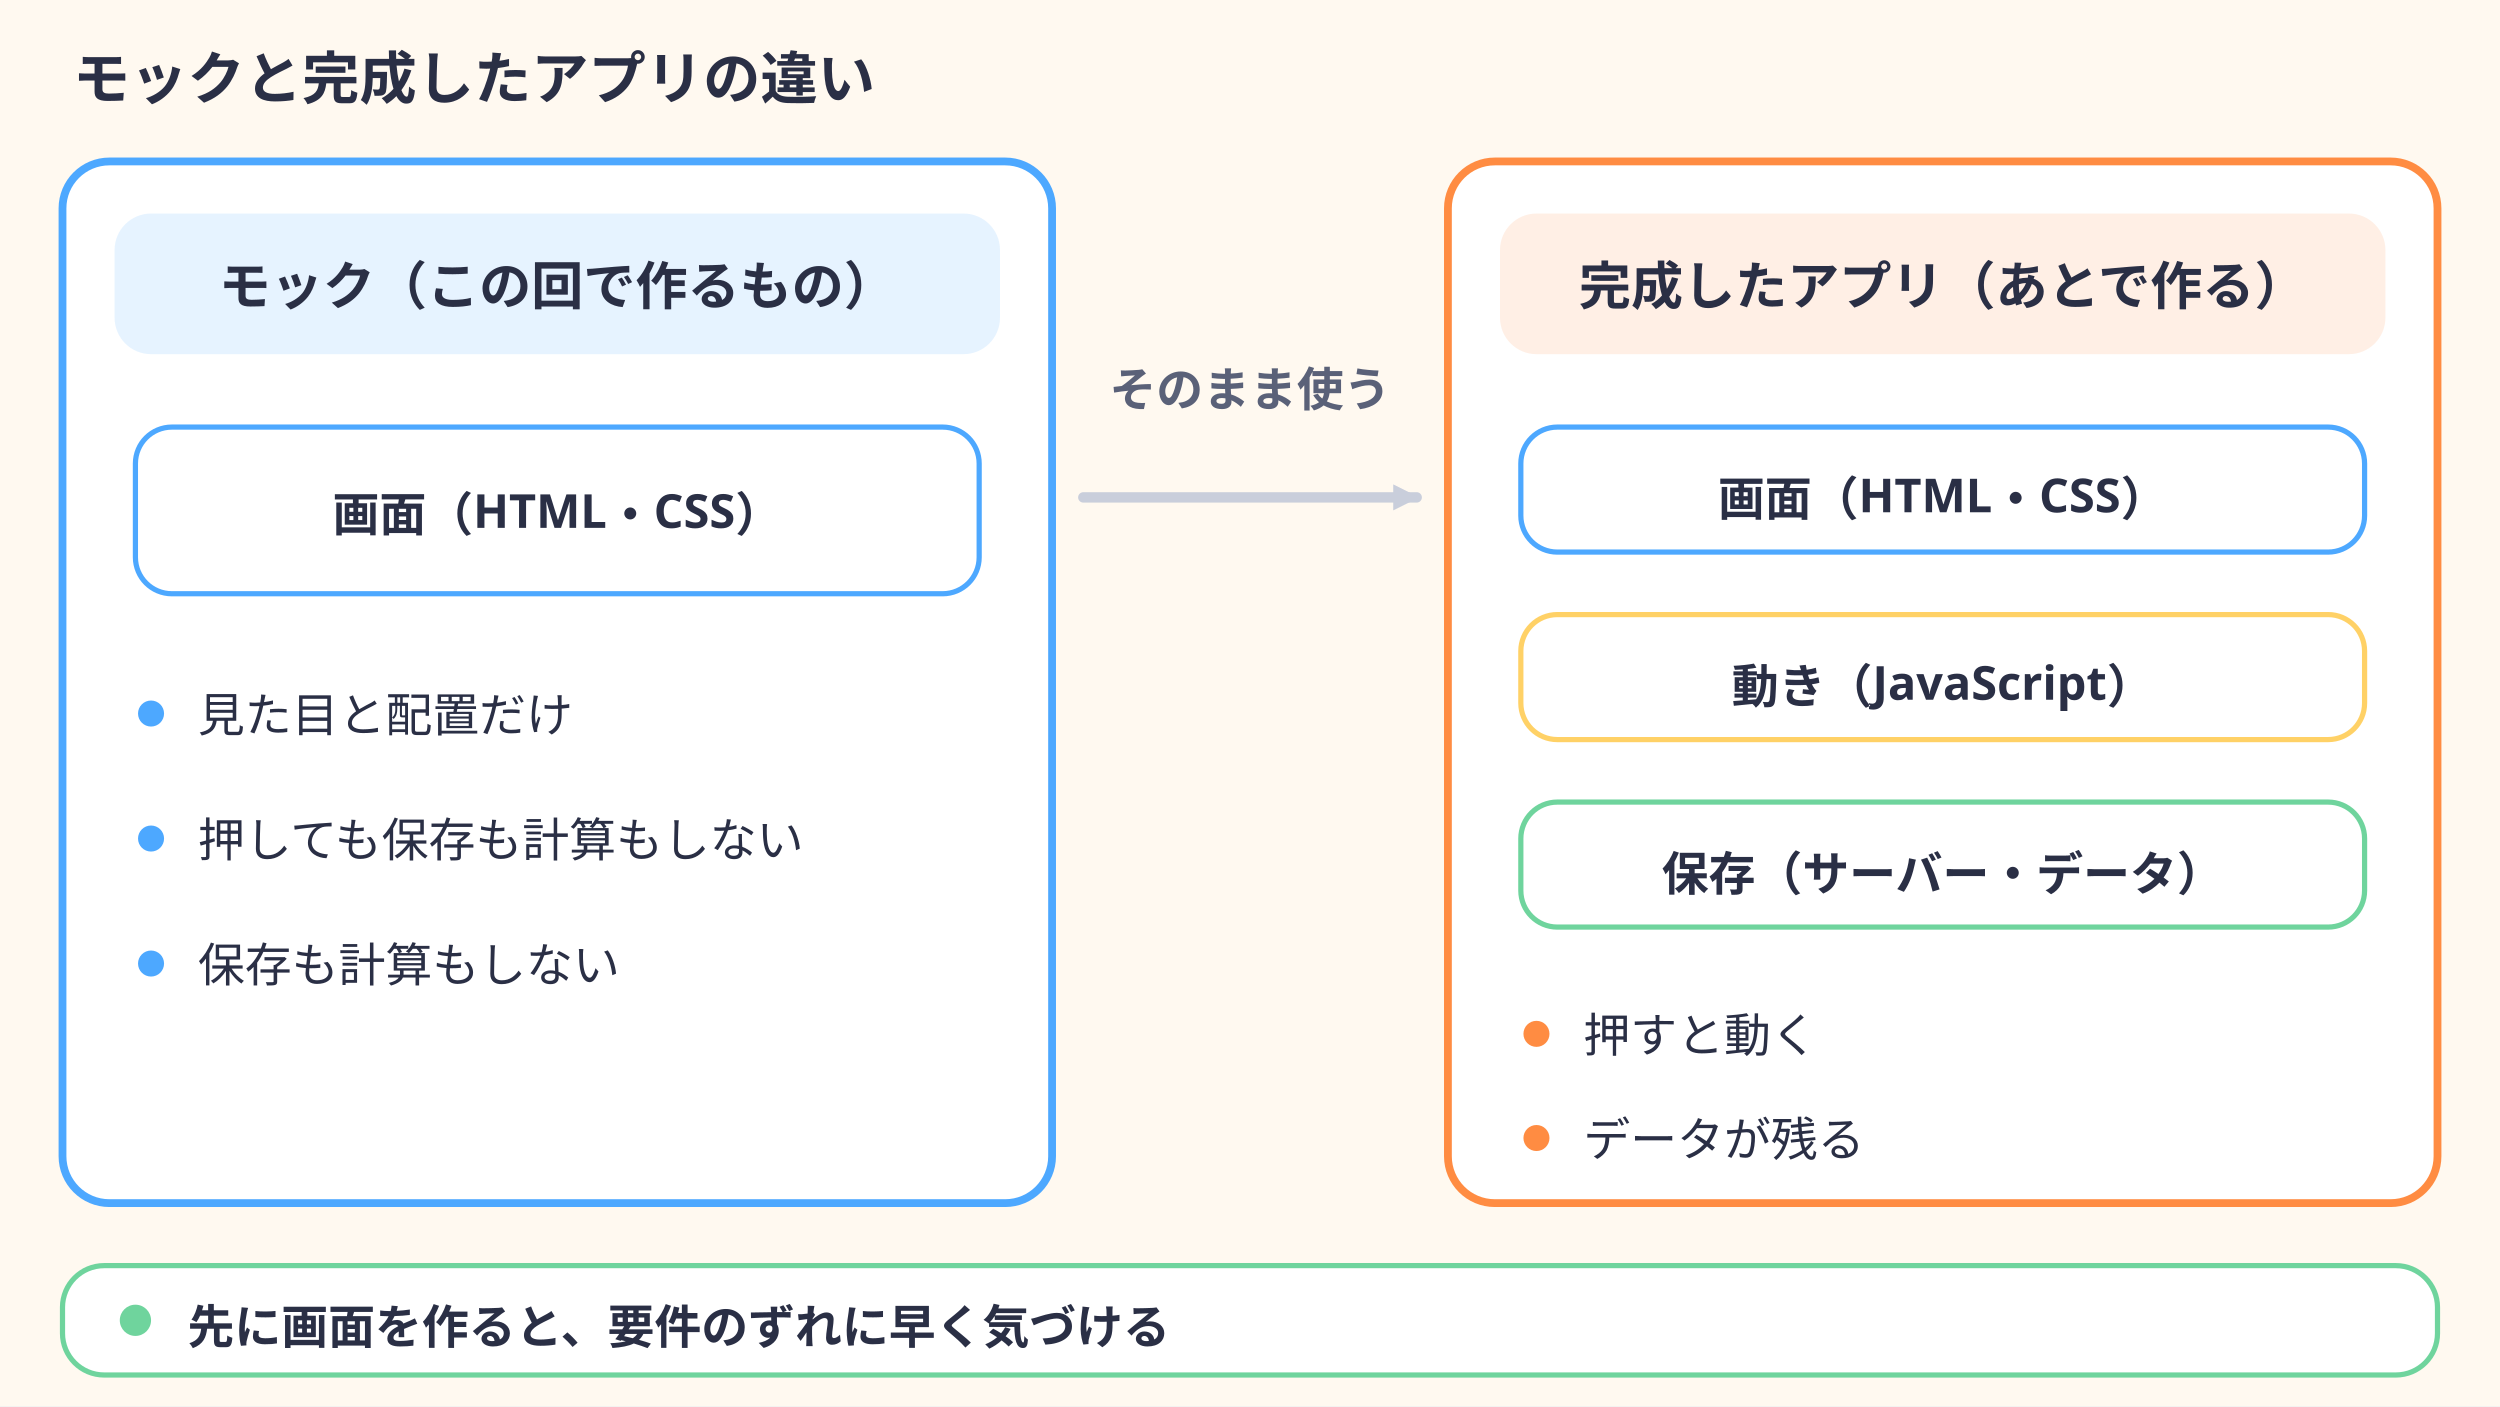
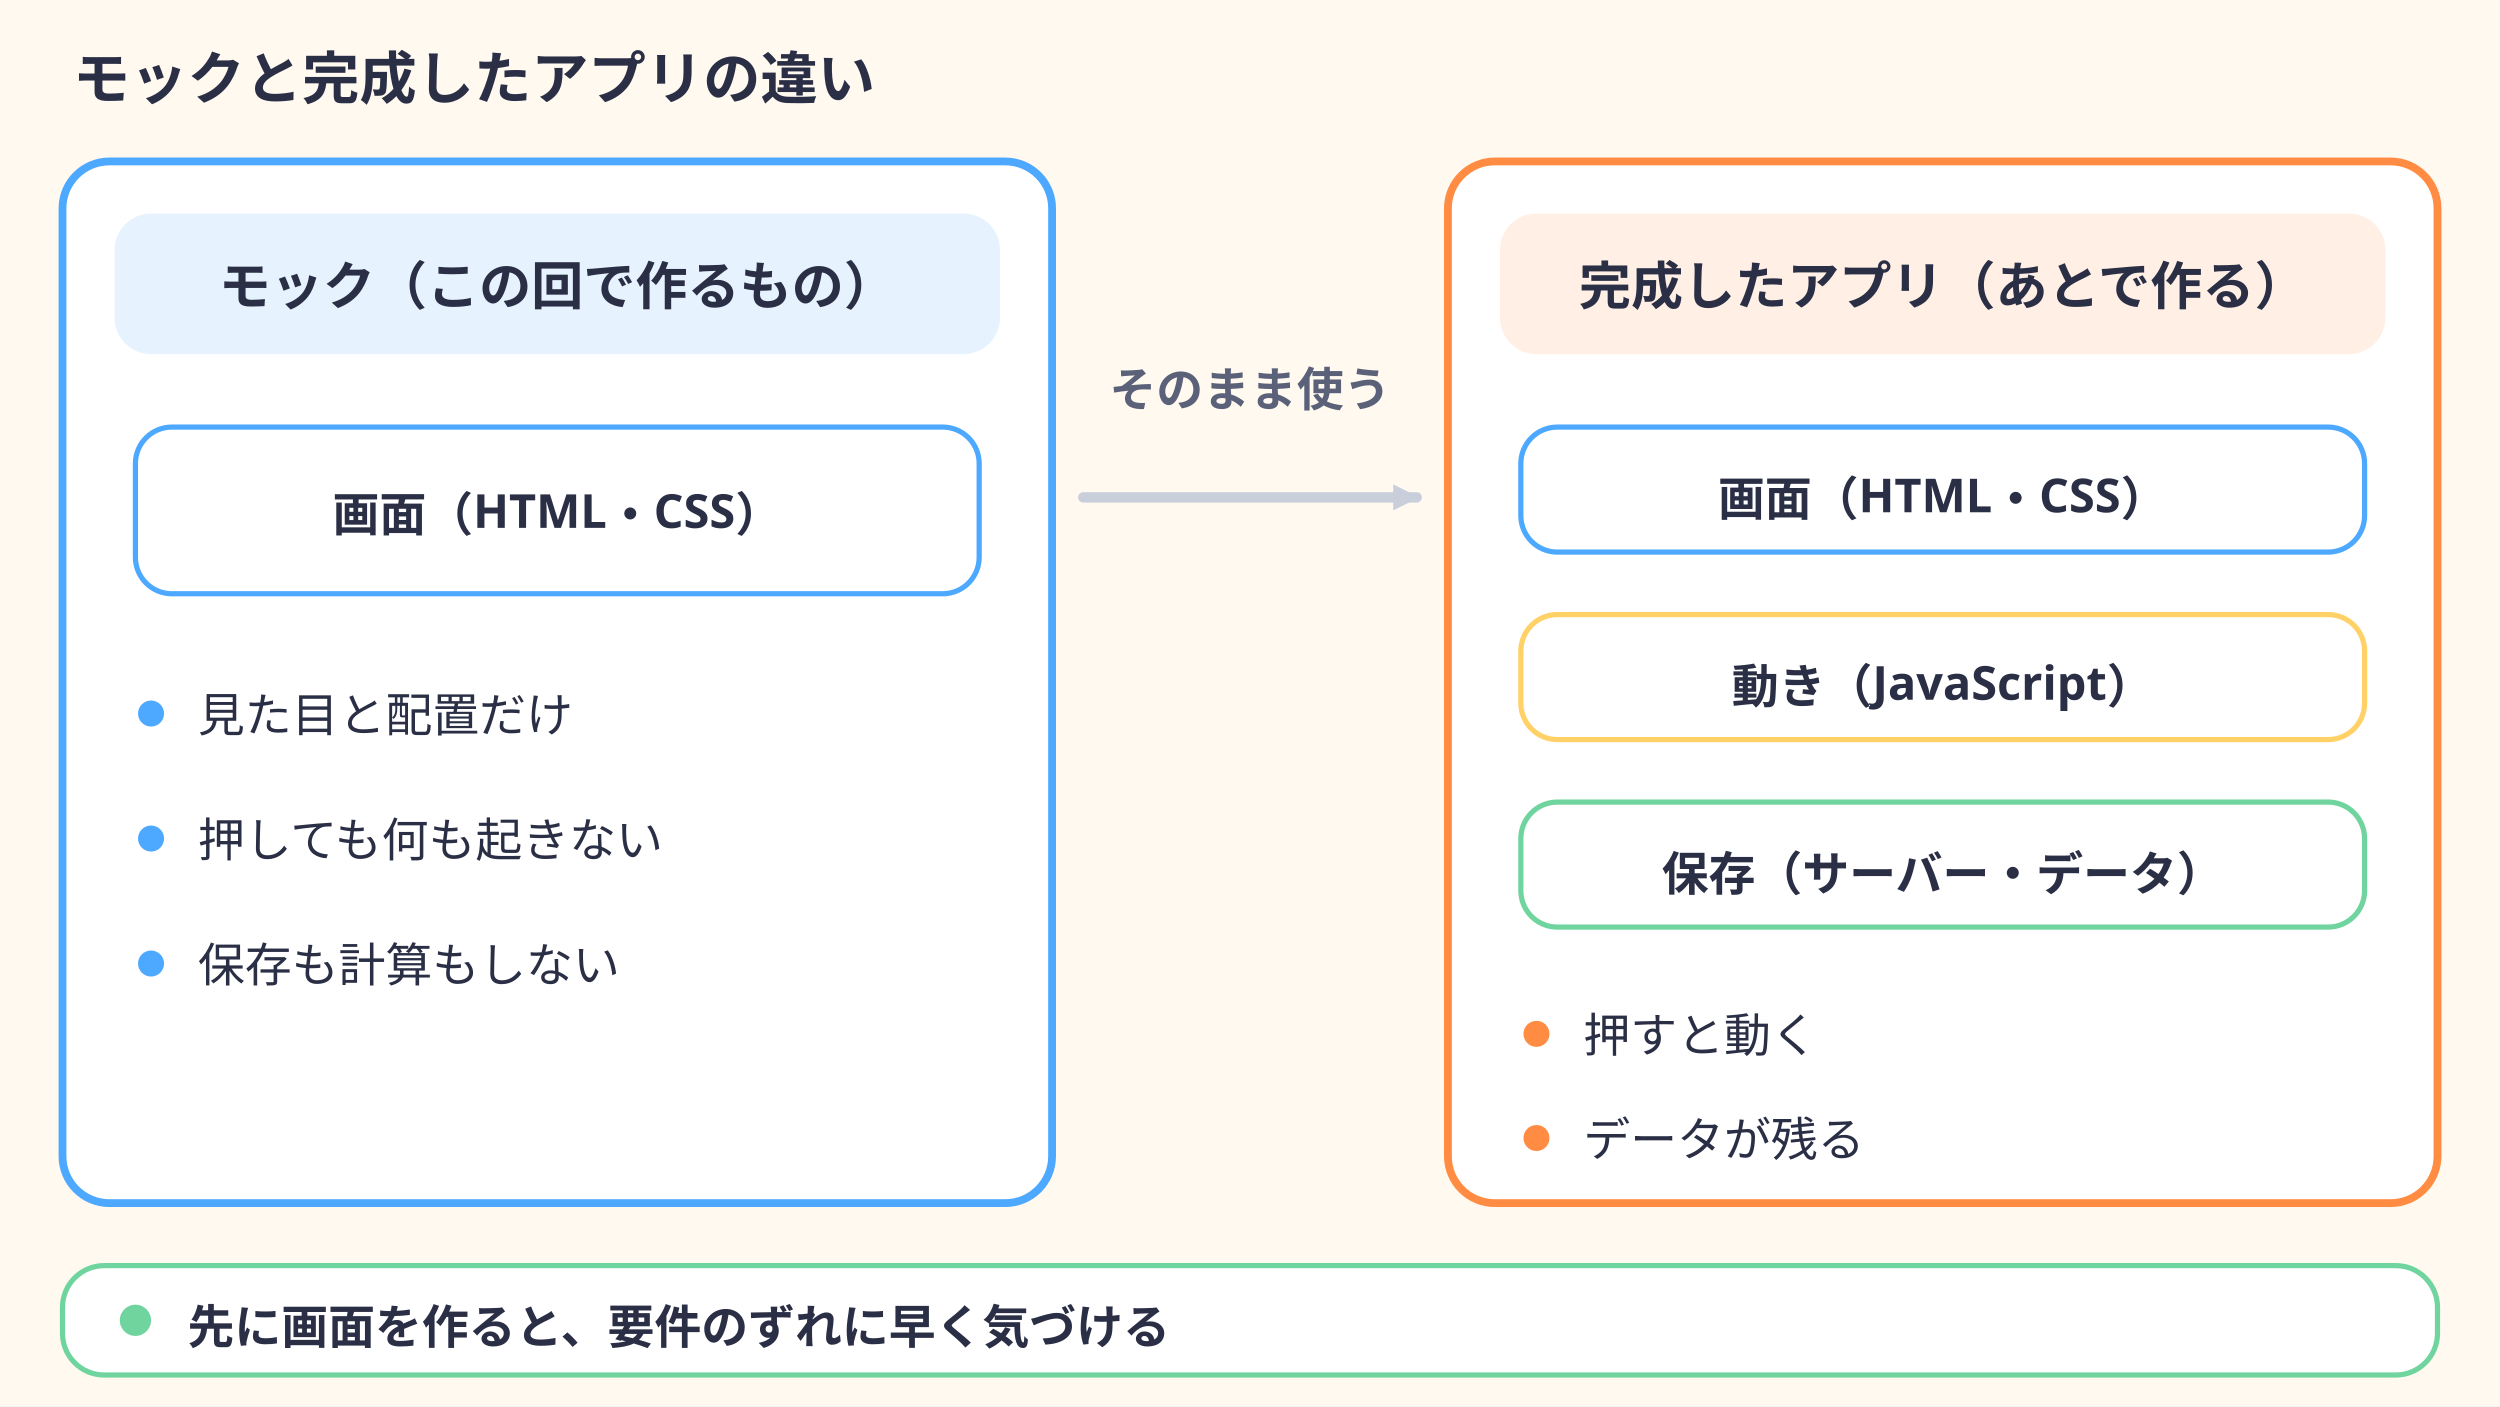
<svg xmlns="http://www.w3.org/2000/svg" viewBox="0 0 960 540" role="img" aria-labelledby="svg-title svg-desc">
  <defs>
    <marker id="arrow-gray" markerWidth="10" markerHeight="10" refX="9" refY="5" orient="auto" markerUnits="userSpaceOnUse" viewBox="0 0 10 10">
      <path d="M0 0L10 5L0 10Z" fill="#C9CEDB" />
    </marker>
  </defs>
  <rect id="canvas" x="0" y="0" width="960" height="540" fill="#FFF9F0" />
  <g font-family="'Hiragino Kaku Gothic ProN','Hiragino Sans','Noto Sans JP',sans-serif" fill="#2A2F45">
    <text id="main-title" x="28" y="38" font-size="22" font-weight="700">モックと完成したアプリの違い</text>
    <rect id="mock-panel" x="24" y="62" width="380" height="400" rx="18" fill="#FFFFFF" stroke="#4DA8FF" stroke-width="3" />
    <rect id="mock-heading-box" x="44" y="82" width="340" height="54" rx="14" fill="#4DA8FF" fill-opacity="0.14" />
    <text id="mock-heading" x="214" y="117" font-size="20" font-weight="700" text-anchor="middle">モック（この回で作るもの）</text>
    <rect id="mock-screen-box" x="52" y="164" width="324" height="64" rx="14" fill="#FFFFFF" stroke="#4DA8FF" stroke-width="2" />
    <text id="mock-screen-text" x="214" y="204" font-size="18" font-weight="700" text-anchor="middle">画面（HTML・CSS）</text>
    <circle id="mock-point-1" cx="58" cy="274" r="5" fill="#4DA8FF" />
    <text id="mock-line-1" x="76" y="281" font-size="18">見た目と配置だけ</text>
    <circle id="mock-point-2" cx="58" cy="322" r="5" fill="#4DA8FF" />
-     <text id="mock-line-2" x="76" y="329" font-size="18">押しても保存も計算もしない</text>
+     <text id="mock-line-2" x="76" y="329" font-size="18">押しても何も起きない</text>
    <circle id="mock-point-3" cx="58" cy="370" r="5" fill="#4DA8FF" />
    <text id="mock-line-3" x="76" y="377" font-size="18">保存も計算もしない</text>
    <rect id="app-panel" x="556" y="62" width="380" height="400" rx="18" fill="#FFFFFF" stroke="#FF8C42" stroke-width="3" />
    <rect id="app-heading-box" x="576" y="82" width="340" height="54" rx="14" fill="#FF8C42" fill-opacity="0.14" />
    <text id="app-heading" x="746" y="117" font-size="20" font-weight="700" text-anchor="middle">完成したアプリ（あとで作る）</text>
    <rect id="app-screen-box" x="584" y="164" width="324" height="48" rx="14" fill="#FFFFFF" stroke="#4DA8FF" stroke-width="2" />
    <text id="app-screen-text" x="746" y="198" font-size="18" font-weight="700" text-anchor="middle">画面（HTML・CSS）</text>
    <rect id="app-motion-box" x="584" y="236" width="324" height="48" rx="14" fill="#FFFFFF" stroke="#FFD166" stroke-width="2" />
    <text id="app-motion-text" x="746" y="270" font-size="18" font-weight="700" text-anchor="middle">動き（JavaScript）</text>
    <rect id="app-storage-box" x="584" y="308" width="324" height="48" rx="14" fill="#FFFFFF" stroke="#6FD49D" stroke-width="2" />
    <text id="app-storage-text" x="746" y="342" font-size="18" font-weight="700" text-anchor="middle">保存（サーバー・データ）</text>
    <circle id="app-point-1" cx="590" cy="397" r="5" fill="#FF8C42" />
    <text id="app-line-1" x="608" y="404" font-size="18">押すと動く</text>
    <circle id="app-point-2" cx="590" cy="437" r="5" fill="#FF8C42" />
    <text id="app-line-2" x="608" y="444" font-size="18">データが残る</text>
    <text id="reuse-label" x="480" y="156" font-size="18" font-weight="700" fill="#5A6178" text-anchor="middle">そのまま使う</text>
    <path id="reuse-arrow" d="M416 191H544" fill="none" stroke="#C9CEDB" stroke-width="4" stroke-linecap="round" marker-end="url(#arrow-gray)" />
    <rect id="benefit-box" x="24" y="486" width="912" height="42" rx="16" fill="#FFFFFF" stroke="#6FD49D" stroke-width="2" />
    <circle id="benefit-point" cx="52" cy="507" r="6" fill="#6FD49D" />
    <text id="benefit-text" x="72" y="516" font-size="18" font-weight="700">先に画面を作ると、要件のずれに早く気づける</text>
  </g>
</svg>
